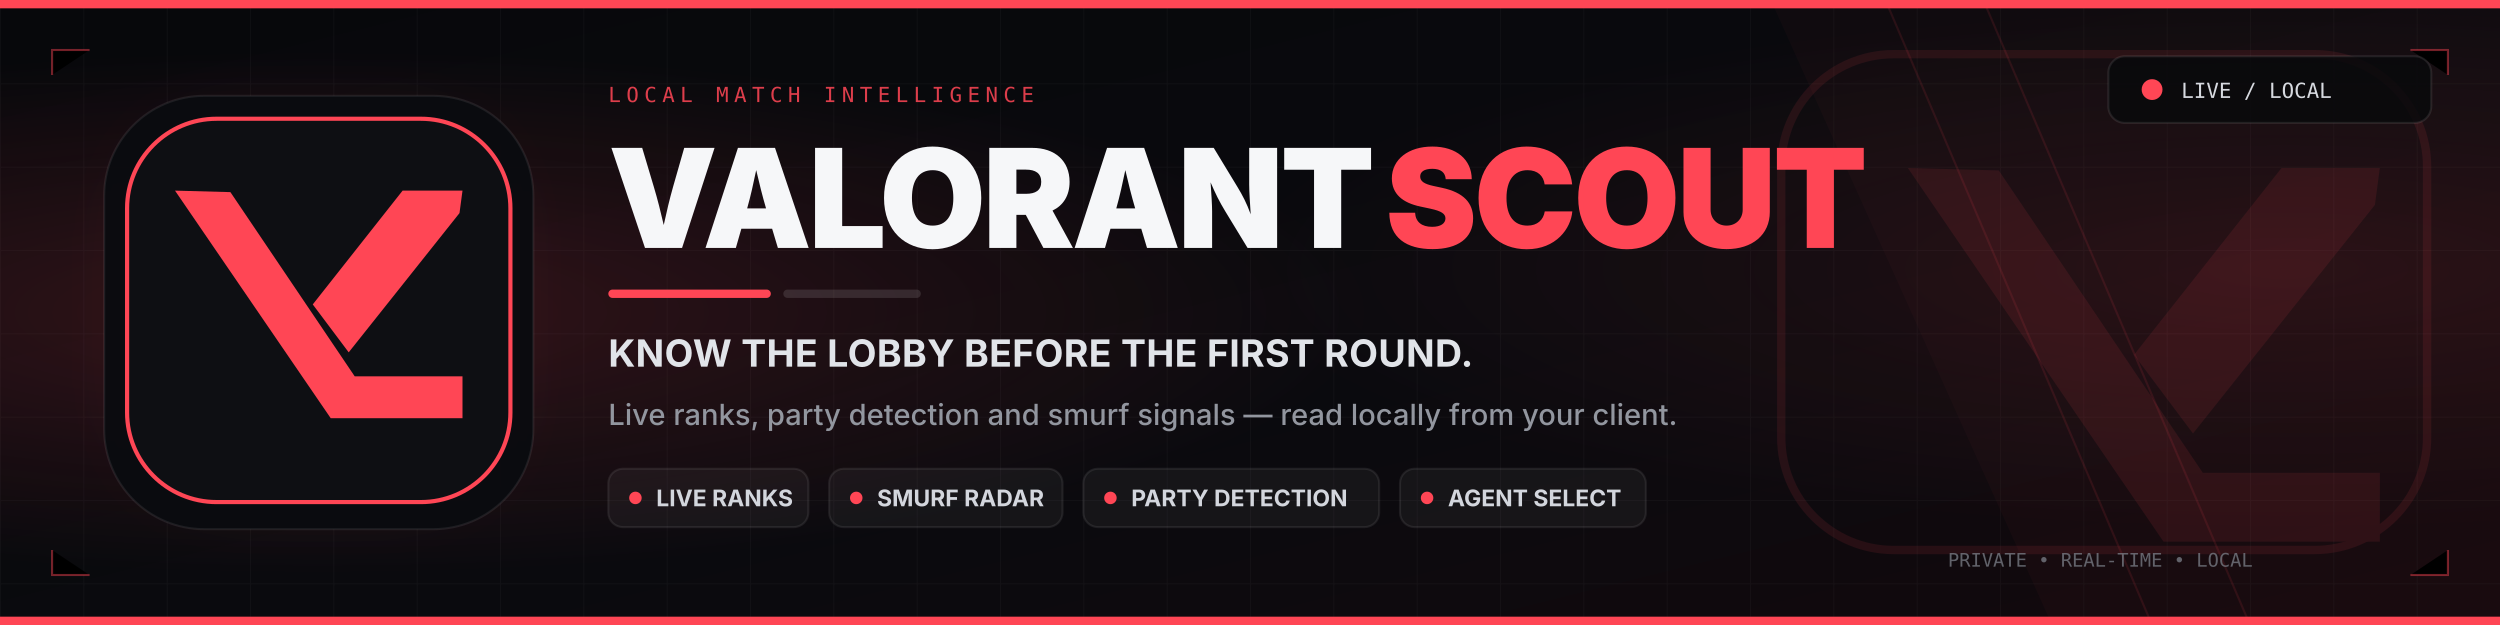
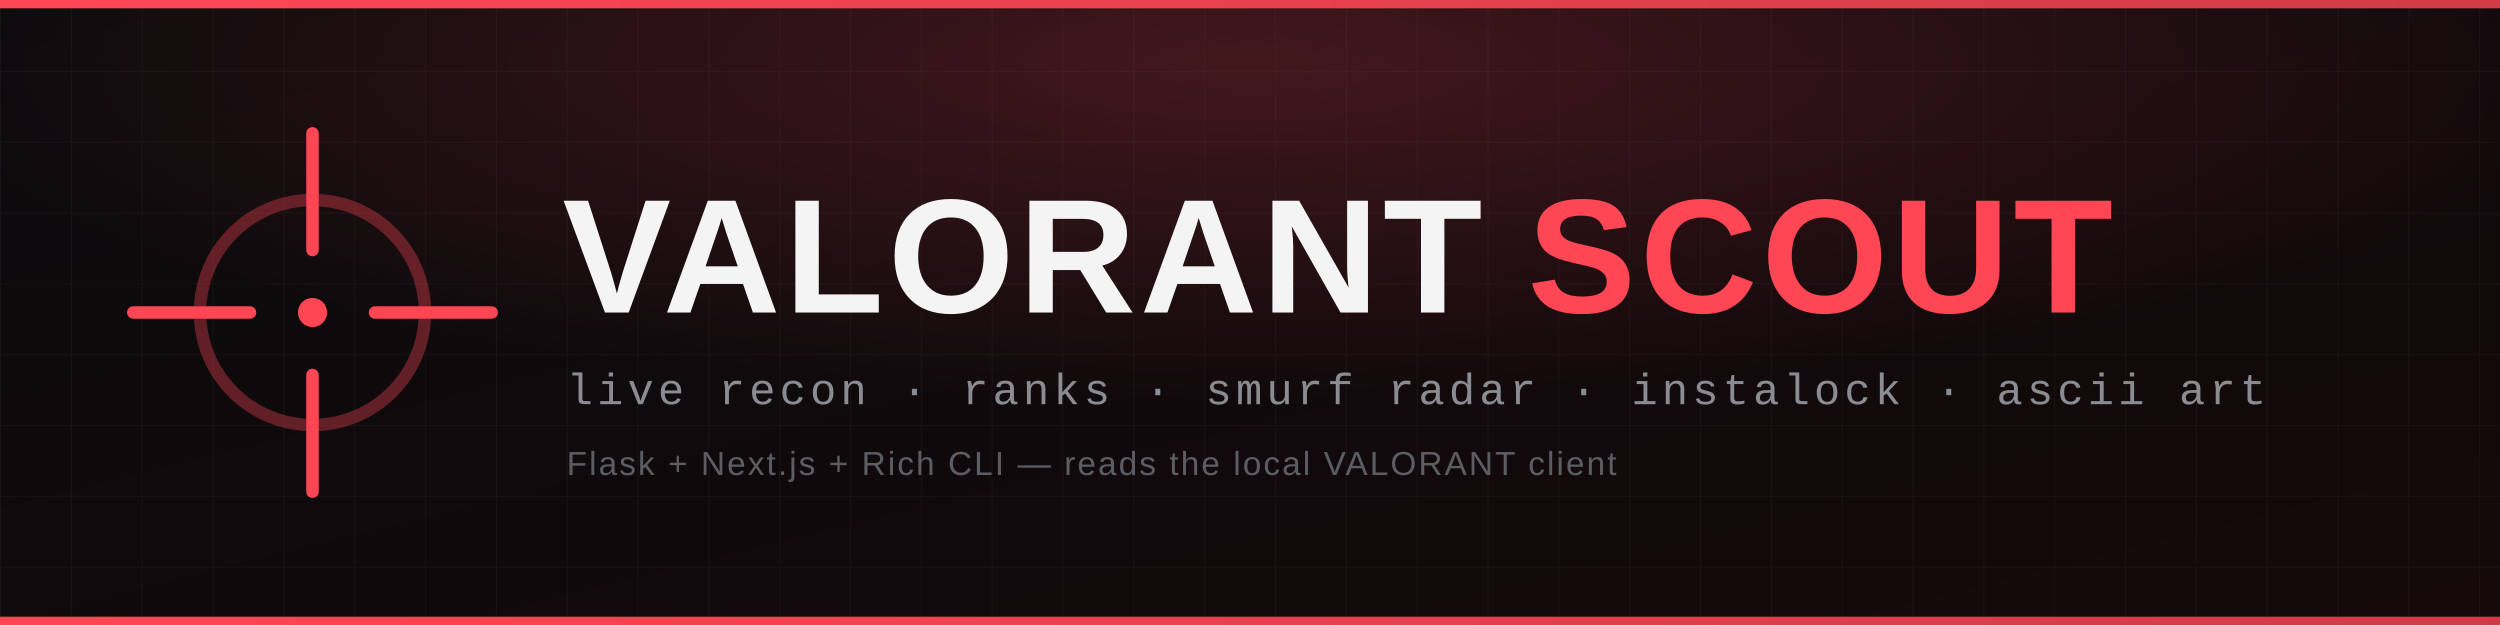
<svg xmlns="http://www.w3.org/2000/svg" width="1200" height="300" viewBox="0 0 1200 300" role="img" aria-label="Valorant Scout">
  <defs>
    <linearGradient id="bg" x1="0" y1="0" x2="1" y2="1">
-       <stop offset="0" stop-color="#07080B" />
-       <stop offset="0.58" stop-color="#0A0A0E" />
-       <stop offset="1" stop-color="#13090D" />
+       <stop offset="0" stop-color="#0A0A0C" />
+       <stop offset="1" stop-color="#15090B" />
    </linearGradient>
-     <radialGradient id="glowL" cx="0.13" cy="0.50" r="0.42">
-       <stop offset="0" stop-color="#FF4655" stop-opacity=".17" />
-       <stop offset="1" stop-color="#FF4655" stop-opacity="0" />
+     <linearGradient id="red" x1="0" y1="0" x2="1" y2="0">
+       <stop offset="0" stop-color="#FF4655" />
+       <stop offset="1" stop-color="#D13B47" />
+     </linearGradient>
+     <radialGradient id="glow" cx="0.5" cy="0.1" r="0.9">
+       <stop offset="0" stop-color="#FF4655" stop-opacity="0.22" />
+       <stop offset="0.6" stop-color="#FF4655" stop-opacity="0" />
    </radialGradient>
-     <radialGradient id="glowR" cx="0.91" cy="0.43" r="0.42">
-       <stop offset="0" stop-color="#FF4655" stop-opacity=".10" />
-       <stop offset="1" stop-color="#FF4655" stop-opacity="0" />
-     </radialGradient>
-     <pattern id="grid" width="40" height="40" patternUnits="userSpaceOnUse">
-       <path d="M40 0H0V40" fill="none" stroke="#FFFFFF" stroke-opacity=".028" />
+     <pattern id="grid" width="34" height="34" patternUnits="userSpaceOnUse">
+       <path d="M34 0H0V34" fill="none" stroke="#FFFFFF" stroke-opacity="0.035" stroke-width="1" />
    </pattern>
-     <filter id="blur" x="-100%" y="-100%" width="300%" height="300%">
-       <feGaussianBlur stdDeviation="18" />
-     </filter>
  </defs>
  <rect width="1200" height="300" fill="url(#bg)" />
  <rect width="1200" height="300" fill="url(#grid)" />
-   <rect width="1200" height="300" fill="url(#glowL)" />
-   <rect width="1200" height="300" fill="url(#glowR)" />
-   <path d="M850 0H1200V300H985Z" fill="#FF4655" opacity=".028" />
-   <path d="M905 0L1033 300M952 0L1080 300" stroke="#FF4655" stroke-opacity=".11" />
-   <rect width="1200" height="4" fill="#FF4655" />
-   <rect y="296" width="1200" height="4" fill="#FF4655" />
-   <g stroke="#FF4655" stroke-opacity=".45">
-     <path d="M25 36V24H43M1175 36V24H1157M25 264V276H43M1175 264V276H1157" />
+   <rect width="1200" height="300" fill="url(#glow)" />
+   <rect x="0" y="0" width="1200" height="4" fill="url(#red)" />
+   <rect x="0" y="296" width="1200" height="4" fill="url(#red)" />
+   <g transform="translate(150 150)" stroke="#FF4655" stroke-width="6" fill="none" stroke-linecap="round">
+     <circle r="54" stroke-opacity="0.35" />
+     <line x1="-86" y1="0" x2="-30" y2="0" />
+     <line x1="30" y1="0" x2="86" y2="0" />
+     <line x1="0" y1="-86" x2="0" y2="-30" />
+     <line x1="0" y1="30" x2="0" y2="86" />
+     <circle r="7" fill="#FF4655" stroke="none" />
  </g>
-   <g transform="translate(855 26)" opacity=".10">
-     <rect x="0" y="0" width="310" height="238" rx="54" fill="none" stroke="#FF4655" stroke-width="4" />
-     <g transform="translate(23 -2) scale(1.18)">
-       <path d="M224 48H184L124 124L148 156L222 63Z" fill="#FF4655" />
-       <path d="M32 48L136 200H224V172H152L69 49Z" fill="#FF4655" />
-     </g>
-   </g>
-   <rect x="72" y="69" width="160" height="160" rx="42" fill="#FF4655" opacity=".18" filter="url(#blur)" />
-   <rect x="50" y="46" width="206" height="208" rx="48" fill="#0A0B0F" fill-opacity=".95" stroke="#FFFFFF" stroke-opacity=".08" />
-   <g transform="translate(61 57)">
-     <rect width="184" height="184" rx="43" fill="#0E0F13" stroke="#FF4655" stroke-width="2" />
-     <g transform="translate(0 0) scale(.71875)">
-       <path d="M224 48H184L124 124L148 156L222 63Z" fill="#FF4655" />
-       <path d="M32 48L136 200H224V172H152L69 49Z" fill="#FF4655" />
-     </g>
-   </g>
-   <text x="292" y="49" font-family="Consolas,Menlo,monospace" font-size="10" letter-spacing="2.6" fill="#FF4655" opacity=".86">
-   LOCAL MATCH INTELLIGENCE
- </text>
-   <text x="292" y="119" font-family="Inter,Segoe UI,Arial,sans-serif" font-size="66" font-weight="900" letter-spacing="-1.5" fill="#F6F7F9">
-   VALORANT
- </text>
-   <text x="665" y="119" font-family="Inter,Segoe UI,Arial,sans-serif" font-size="66" font-weight="900" letter-spacing="-1.5" fill="#FF4655">
-   SCOUT
- </text>
-   <rect x="292" y="139" width="78" height="4" rx="2" fill="#FF4655" />
-   <rect x="376" y="139" width="66" height="4" rx="2" fill="#FFFFFF" opacity=".12" />
-   <text x="292" y="176" font-family="Inter,Segoe UI,Arial,sans-serif" font-size="18" font-weight="700" letter-spacing=".15" fill="#E1E4E9">
-   KNOW THE LOBBY BEFORE THE FIRST ROUND.
- </text>
-   <text x="292" y="204" font-family="Inter,Segoe UI,Arial,sans-serif" font-size="14" font-weight="500" fill="#92969F">
-   Live ranks, party detection and smurf signals — read locally from your client.
- </text>
-   <g font-family="Inter,Segoe UI,Arial,sans-serif" font-size="11" font-weight="700" fill="#D3D6DD">
-     <g transform="translate(292 225)">
-       <rect width="96" height="28" rx="7" fill="#FFFFFF" opacity=".045" />
-       <rect width="96" height="28" rx="7" fill="none" stroke="#FFFFFF" stroke-opacity=".08" />
-       <circle cx="13" cy="14" r="3" fill="#FF4655" />
-       <text x="23" y="18">LIVE RANKS</text>
-     </g>
-     <g transform="translate(398 225)">
-       <rect width="112" height="28" rx="7" fill="#FFFFFF" opacity=".045" />
-       <rect width="112" height="28" rx="7" fill="none" stroke="#FFFFFF" stroke-opacity=".08" />
-       <circle cx="13" cy="14" r="3" fill="#FF4655" />
-       <text x="23" y="18">SMURF RADAR</text>
-     </g>
-     <g transform="translate(520 225)">
-       <rect width="142" height="28" rx="7" fill="#FFFFFF" opacity=".045" />
-       <rect width="142" height="28" rx="7" fill="none" stroke="#FFFFFF" stroke-opacity=".08" />
-       <circle cx="13" cy="14" r="3" fill="#FF4655" />
-       <text x="23" y="18">PARTY DETECTION</text>
-     </g>
-     <g transform="translate(672 225)">
-       <rect width="118" height="28" rx="7" fill="#FFFFFF" opacity=".045" />
-       <rect width="118" height="28" rx="7" fill="none" stroke="#FFFFFF" stroke-opacity=".08" />
-       <circle cx="13" cy="14" r="3" fill="#FF4655" />
-       <text x="23" y="18">AGENT SELECT</text>
-     </g>
-   </g>
-   <g transform="translate(1012 27)">
-     <rect width="155" height="32" rx="8" fill="#08090C" fill-opacity=".82" stroke="#FFFFFF" stroke-opacity=".09" />
-     <circle cx="21" cy="16" r="5" fill="#FF4655" />
-     <text x="35" y="20" font-family="Consolas,Menlo,monospace" font-size="10" fill="#D7DAE0">LIVE / LOCAL</text>
-   </g>
-   <text x="935" y="272" font-family="Consolas,Menlo,monospace" font-size="9" fill="#777B84" opacity=".78">
-   PRIVATE • REAL-TIME • LOCAL
- </text>
+   <text x="270" y="150" font-family="'Segoe UI',Arial,sans-serif" font-size="78" font-weight="800" letter-spacing="2">
+     <tspan fill="#F4F4F5">VALORANT</tspan>
+     <tspan fill="#FF4655">SCOUT</tspan>
+   </text>
+   <text x="272" y="194" font-family="'Consolas','Courier New',monospace" font-size="21" letter-spacing="2" fill="#8B8B92">
+     live recon · ranks · smurf radar · instalock · ascii art
+   </text>
+   <text x="272" y="228" font-family="'Segoe UI',Arial,sans-serif" font-size="16" letter-spacing="1" fill="#5C5C63">
+     Flask + Next.js + Rich CLI — reads the local VALORANT client
+   </text>
</svg>
